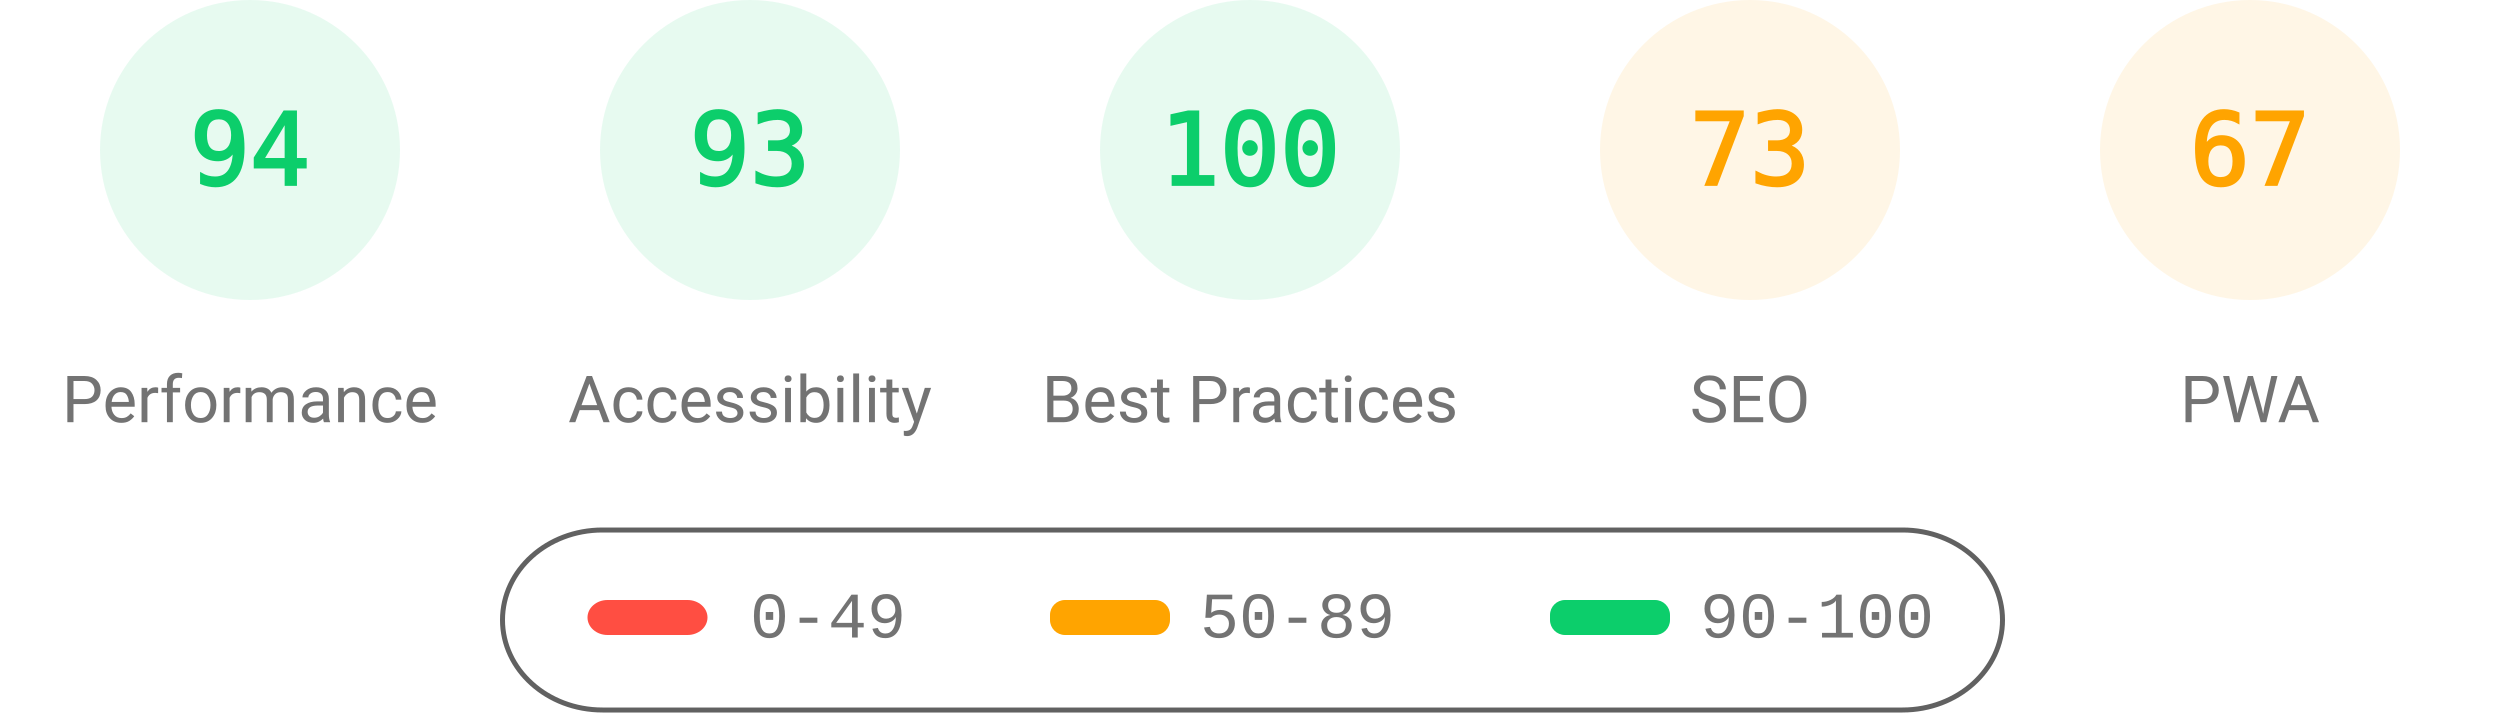
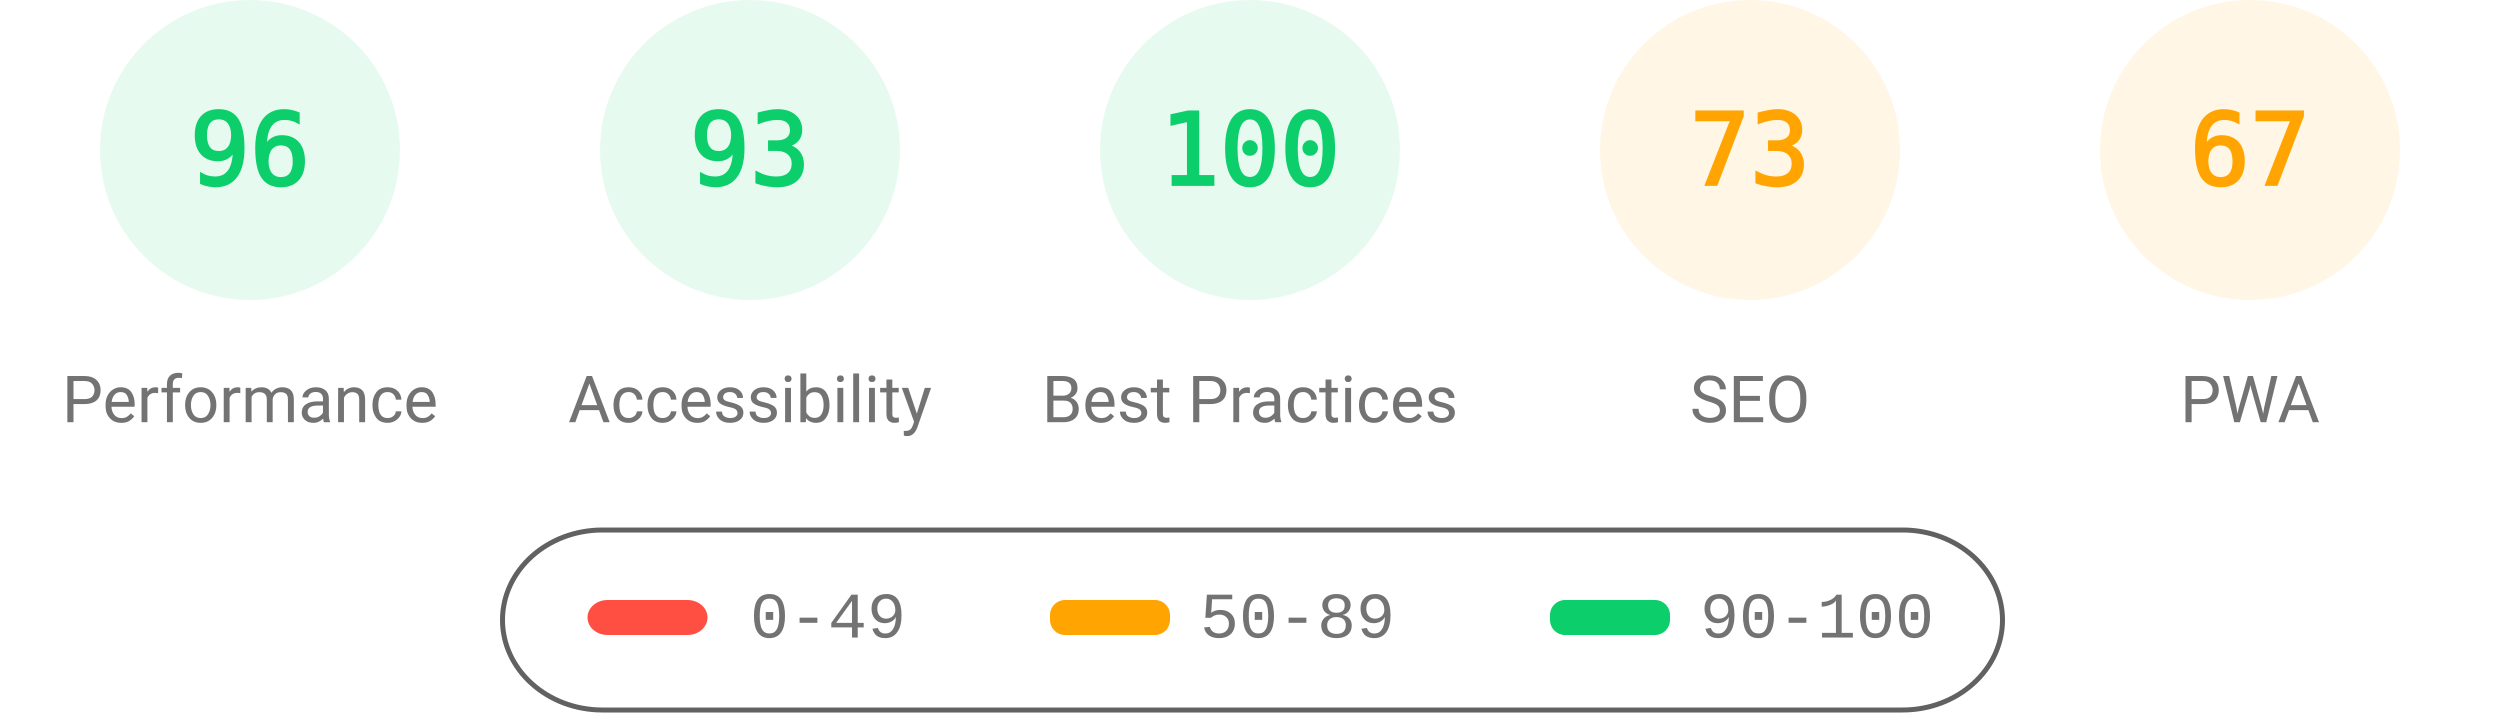
<svg xmlns="http://www.w3.org/2000/svg" fill="none" width="1000" height="285">
  <style>.gauge-base{opacity:.1}.gauge-arc{fill:none;animation-delay:250ms;stroke-linecap:round;transform:rotate(-90deg);transform-origin:100px 60px;animation:load-gauge 1s ease forwards}.guage-text{font-size:40px;font-family:monospace;text-align:center}.guage-red{color:#ff4e42;fill:#ff4e42;stroke:#ff4e42}.guage-orange{color:#ffa400;fill:#ffa400;stroke:#ffa400}.guage-green{color:#0cce6b;fill:#0cce6b;stroke:#0cce6b}.guage-undefined{color:#5c5c5c;fill:#5c5c5c;stroke:#5c5c5c}.guage-title{color:#737373;fill:#737373;stroke:none;font-size:26px;line-height:26px;font-family:Roboto,Halvetica,Arial,sans-serif}@keyframes load-gauge{from{stroke-dasharray:0 352.858}}</style>
  <svg class="guage-div guage-perf guage-green" viewBox="0 0 200 200" width="200" height="200">
    <circle class="gauge-base" r="56" cx="100" cy="60" stroke-width="8" />
-     <circle class="gauge-arc guage-arc-1" r="56" cx="100" cy="60" stroke-width="8" style="stroke-dasharray:330.747,351.858" />
-     <text class="guage-text" x="100" y="60" alignment-baseline="central" dominant-baseline="central" text-anchor="middle">94</text>
+     <circle class="gauge-arc guage-arc-1" r="56" cx="100" cy="60" stroke-width="8" style="stroke-dasharray:337.784,351.858" />
+     <text class="guage-text" x="100" y="60" alignment-baseline="central" dominant-baseline="central" text-anchor="middle">96</text>
    <text class="guage-title" x="100" y="160" alignment-baseline="central" dominant-baseline="central" text-anchor="middle">Performance</text>
  </svg>
  <svg class="guage-div guage-acc guage-green" viewBox="0 0 200 200" width="200" height="200" x="200">
    <circle class="gauge-base" r="56" cx="100" cy="60" stroke-width="8" />
    <circle class="gauge-arc guage-arc-2" r="56" cx="100" cy="60" stroke-width="8" style="stroke-dasharray:327.228,351.858" />
    <text class="guage-text" x="100" y="60" alignment-baseline="central" dominant-baseline="central" text-anchor="middle">93</text>
    <text class="guage-title" x="100" y="160" alignment-baseline="central" dominant-baseline="central" text-anchor="middle">Accessibility</text>
  </svg>
  <svg class="guage-div guage-best guage-green" viewBox="0 0 200 200" width="200" height="200" x="400">
    <circle class="gauge-base" r="56" cx="100" cy="60" stroke-width="8" />
    <circle class="gauge-arc guage-arc-3" r="56" cx="100" cy="60" stroke-width="8" style="stroke-dasharray:351.858,351.858" />
    <text class="guage-text" x="100" y="60" alignment-baseline="central" dominant-baseline="central" text-anchor="middle">100</text>
    <text class="guage-title" x="100" y="160" alignment-baseline="central" dominant-baseline="central" text-anchor="middle">Best Practices</text>
  </svg>
  <svg class="guage-div guage-seo guage-orange" viewBox="0 0 200 200" width="200" height="200" x="600">
    <circle class="gauge-base" r="56" cx="100" cy="60" stroke-width="8" />
    <circle class="gauge-arc guage-arc-4" r="56" cx="100" cy="60" stroke-width="8" style="stroke-dasharray:256.856,351.858" />
    <text class="guage-text" x="100" y="60" alignment-baseline="central" dominant-baseline="central" text-anchor="middle">73</text>
    <text class="guage-title" x="100" y="160" alignment-baseline="central" dominant-baseline="central" text-anchor="middle">SEO</text>
  </svg>
  <svg class="guage-div guage-pwa guage-orange" viewBox="0 0 200 200" width="200" height="200" x="800">
    <circle class="gauge-base" r="56" cx="100" cy="60" stroke-width="8" />
    <circle class="gauge-arc guage-arc-4" r="56" cx="100" cy="60" stroke-width="8" style="stroke-dasharray:235.745,351.858" />
    <text class="guage-text" x="100" y="60" alignment-baseline="central" dominant-baseline="central" text-anchor="middle">67</text>
    <text class="guage-title" x="100" y="160" alignment-baseline="central" dominant-baseline="central" text-anchor="middle">PWA</text>
  </svg>
  <svg width="604" height="76" x="200" y="210">
    <path fill="none" id="canvas_background" d="M-1-1h604v80H-1z" />
    <rect fill-opacity="0" stroke="#616161" stroke-width="2" rx="40" id="svg_2" height="72" width="600" y="2" x="1" fill="#000" />
    <rect stroke="#000" rx="8" id="svg_3" height="14" width="48" y="30" x="35" stroke-opacity="null" stroke-width="0" fill="#ff4e42" />
    <rect stroke="#000" rx="6" id="svg_4" height="14" width="48" y="30" x="220" stroke-opacity="null" stroke-width="0" fill="#ffa400" />
    <rect stroke="#000" rx="6" id="svg_5" height="14" width="48" y="30" x="420" stroke-opacity="null" stroke-width="0" fill="#0cce6b" />
    <text xml:space="preserve" text-anchor="start" font-family="'Courier New', Courier, monospace" font-size="26" id="svg_6" y="45" x="100" stroke-opacity="null" stroke-width="0" stroke="#000" fill="#737373">0-49</text>
    <text xml:space="preserve" text-anchor="start" font-family="'Courier New', Courier, monospace" font-size="26" id="svg_7" y="45" x="280" stroke-opacity="null" stroke-width="0" stroke="#000" fill="#737373">50-89</text>
    <text xml:space="preserve" text-anchor="start" font-family="'Courier New', Courier, monospace" font-size="26" id="svg_8" y="45" x="480" stroke-opacity="null" stroke-width="0" stroke="#000" fill="#737373">90-100</text>
  </svg>
</svg>
